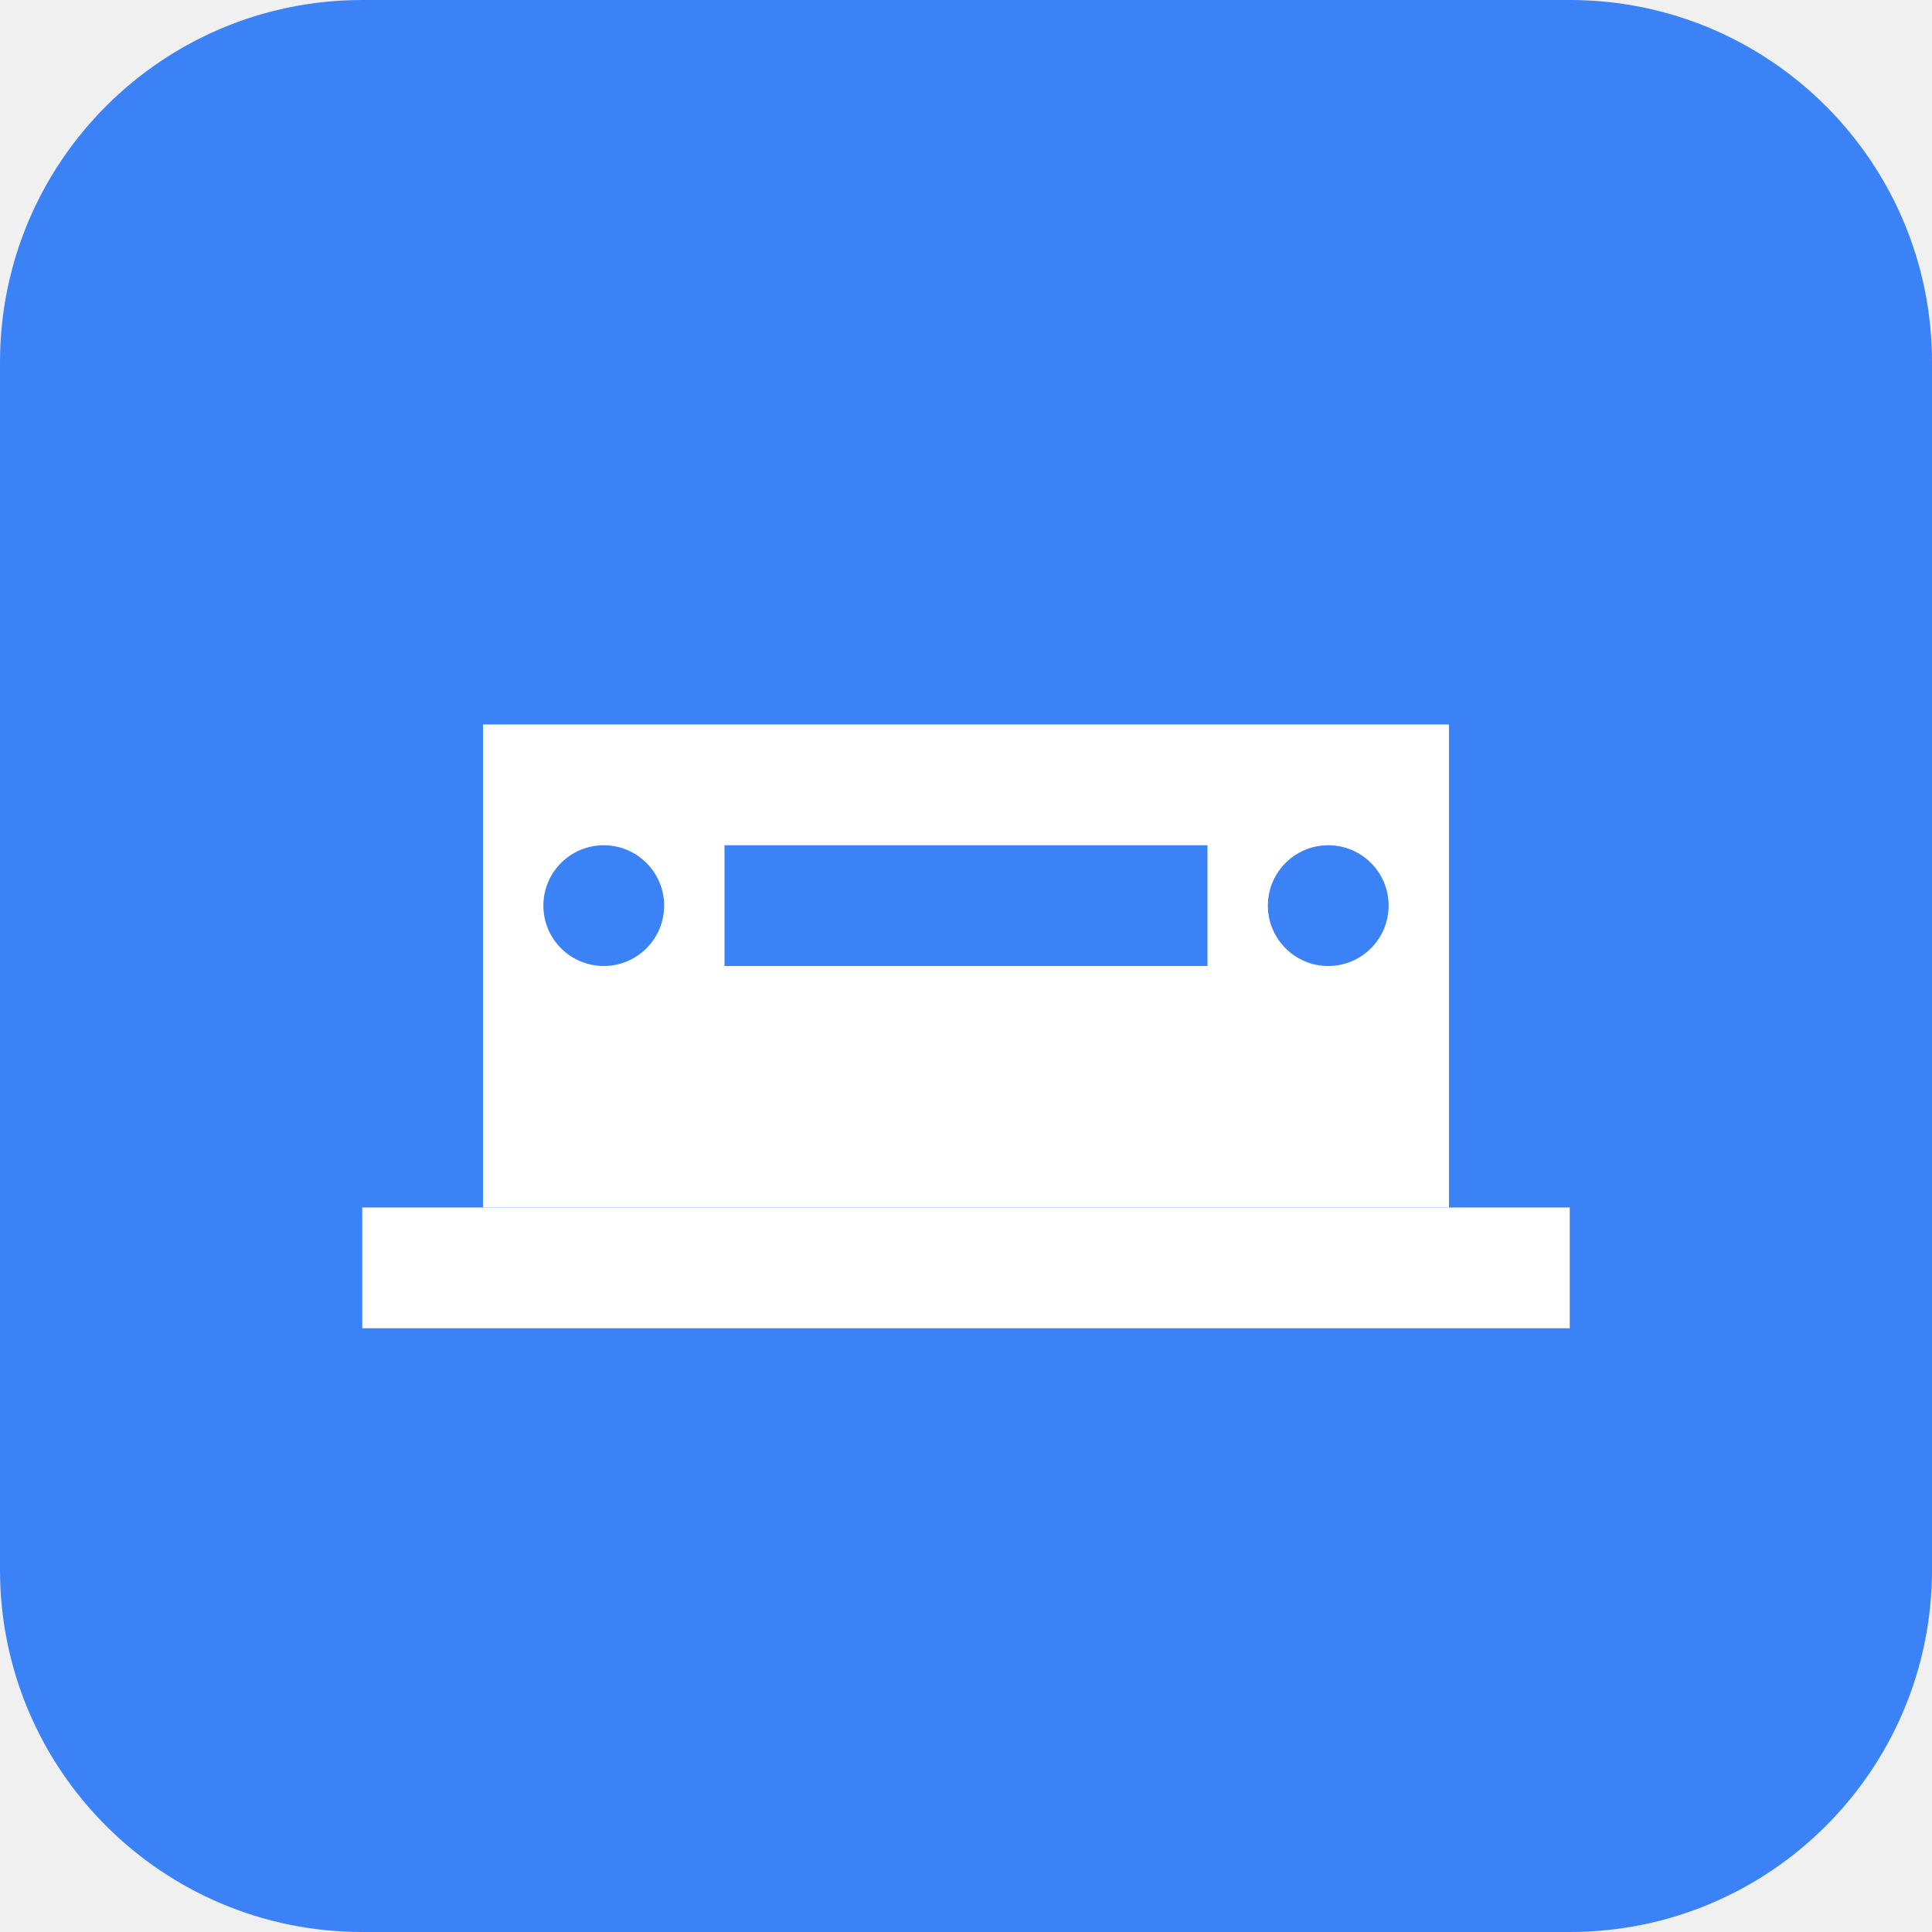
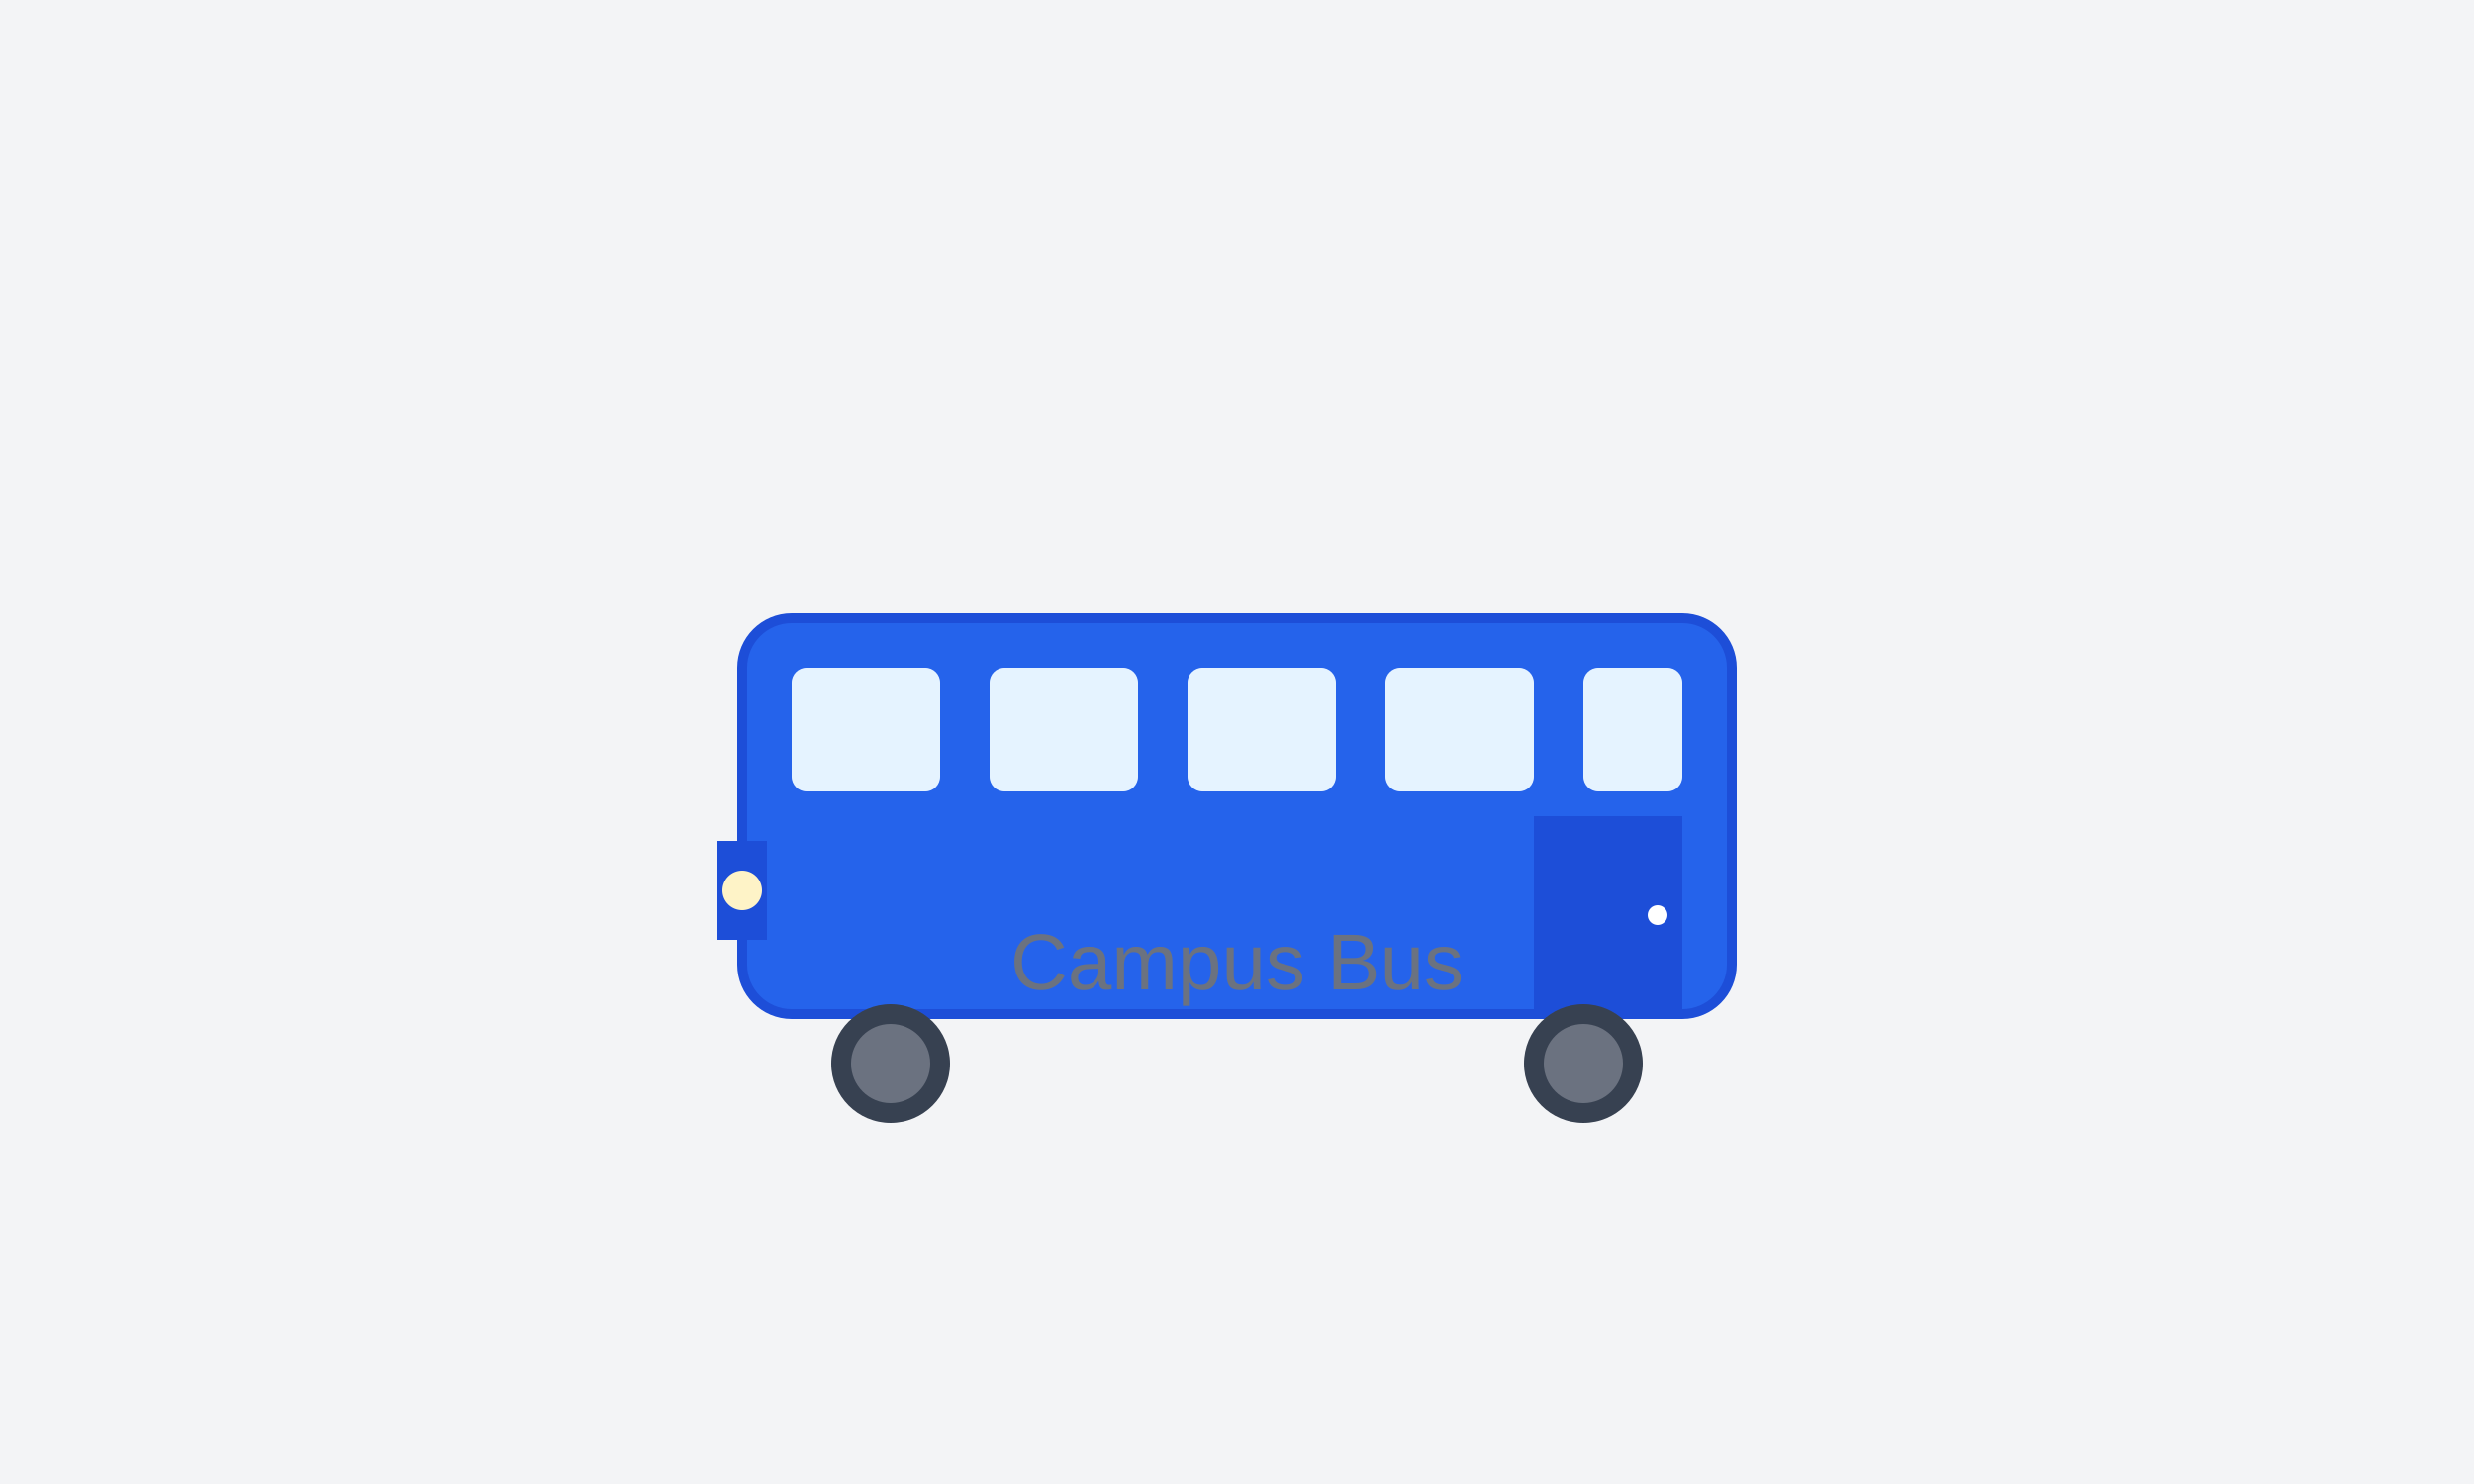
- <svg xmlns="http://www.w3.org/2000/svg" width="32" height="32" viewBox="0 0 32 32" fill="none">
-   <rect width="32" height="32" rx="6" fill="#3B82F6" />
-   <path d="M8 12h16v8H8V12z" fill="white" />
-   <circle cx="10" cy="15" r="1" fill="#3B82F6" />
-   <circle cx="22" cy="15" r="1" fill="#3B82F6" />
-   <rect x="12" y="14" width="8" height="2" fill="#3B82F6" />
-   <path d="M6 20h20v2H6v-2z" fill="white" />
+ <svg xmlns="http://www.w3.org/2000/svg" width="500" height="300" viewBox="0 0 500 300">
+   <rect width="500" height="300" fill="#f3f4f6" />
+   <g transform="translate(150, 75)">
+     <rect x="0" y="50" width="200" height="80" rx="10" fill="#2563eb" stroke="#1d4ed8" stroke-width="2" />
+     <rect x="10" y="60" width="30" height="25" rx="3" fill="#e5f3ff" />
+     <rect x="50" y="60" width="30" height="25" rx="3" fill="#e5f3ff" />
+     <rect x="90" y="60" width="30" height="25" rx="3" fill="#e5f3ff" />
+     <rect x="130" y="60" width="30" height="25" rx="3" fill="#e5f3ff" />
+     <rect x="170" y="60" width="20" height="25" rx="3" fill="#e5f3ff" />
+     <rect x="160" y="90" width="30" height="40" fill="#1d4ed8" />
+     <circle cx="185" cy="110" r="2" fill="#ffffff" />
+     <circle cx="30" cy="140" r="12" fill="#374151" />
+     <circle cx="30" cy="140" r="8" fill="#6b7280" />
+     <circle cx="170" cy="140" r="12" fill="#374151" />
+     <circle cx="170" cy="140" r="8" fill="#6b7280" />
+     <rect x="-5" y="95" width="10" height="20" fill="#1d4ed8" />
+     <circle cx="0" cy="105" r="4" fill="#fef3c7" />
+   </g>
+   <text x="250" y="200" text-anchor="middle" font-family="Arial, sans-serif" font-size="16" fill="#6b7280">Campus Bus</text>
</svg>
